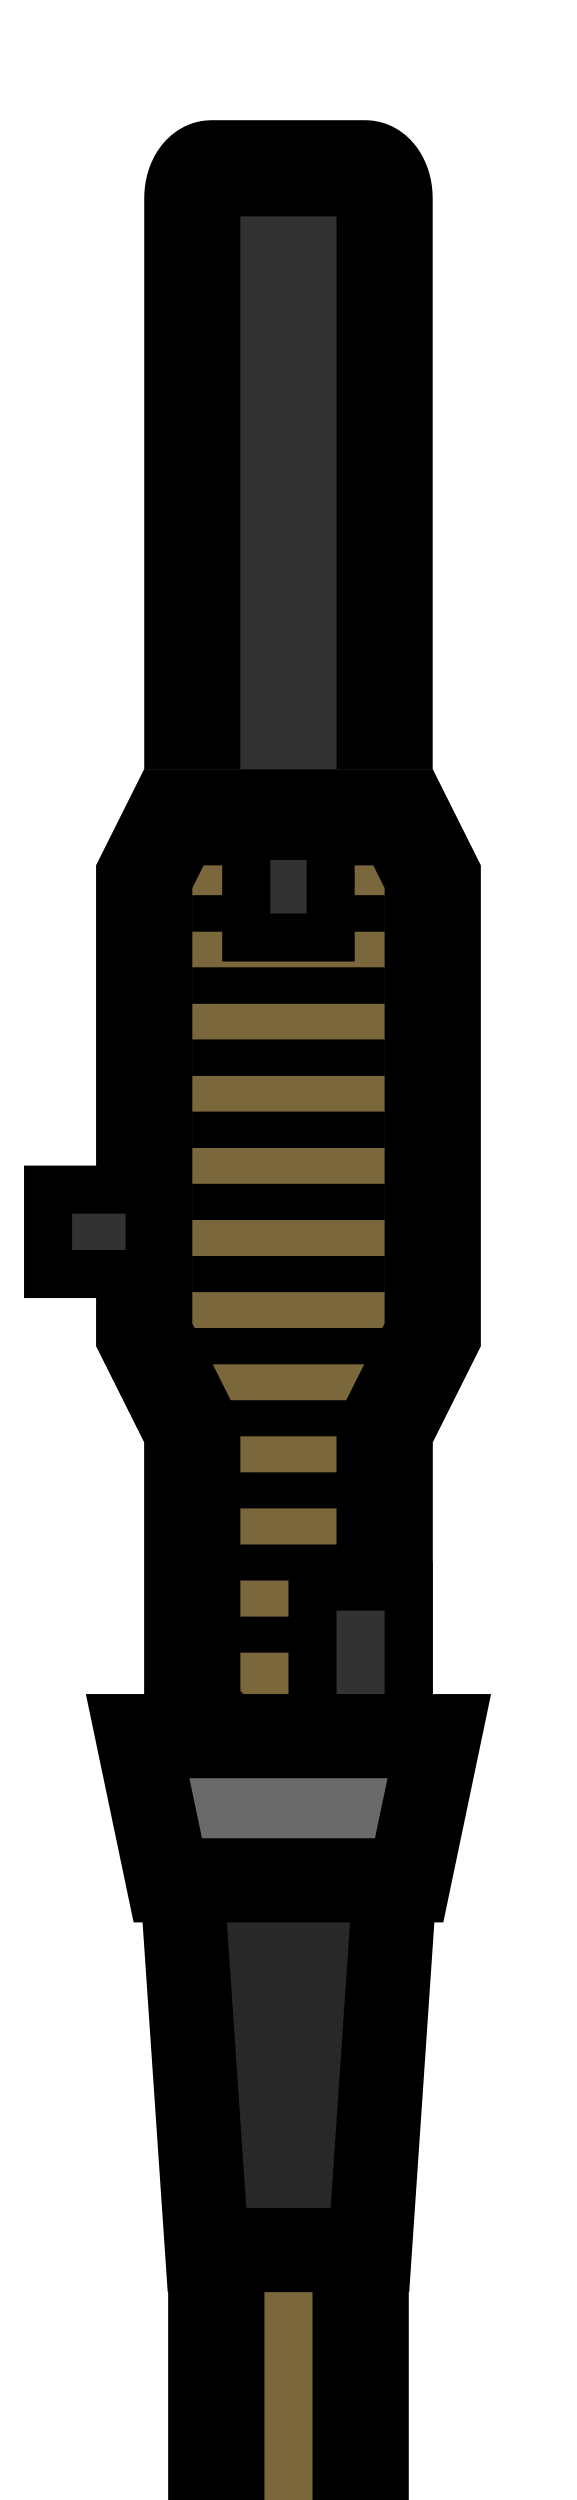
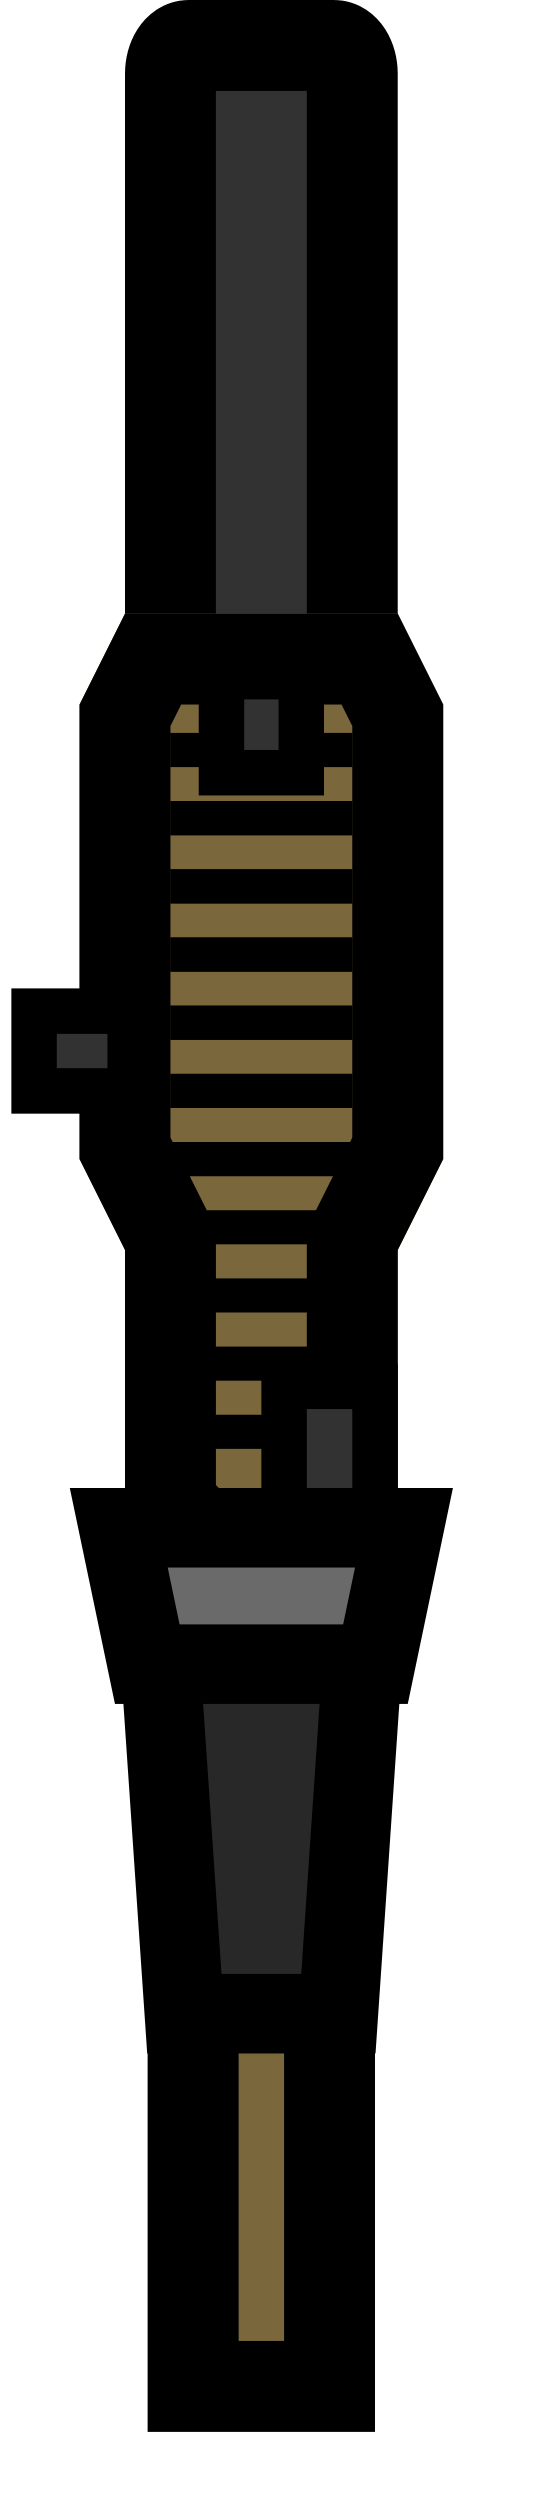
- <svg xmlns="http://www.w3.org/2000/svg" width="48" height="208" version="1.1" id="svg912">
+ <svg xmlns="http://www.w3.org/2000/svg" width="48" height="220" version="1.1" id="svg912" viewBox="1 16 48 208">
  <defs id="defs908">
    <clipPath id="a">
      <rect ry="3.836" rx="2.469" y="280.067" x="0.529" height="16.933" width="3.704" stroke-miterlimit="10" id="rect902" style="fill:#8f8f8f;stroke-width:2.286;stroke-miterlimit:10" />
    </clipPath>
    <clipPath id="b">
      <rect width="3.704" height="16.933" x="0.529" y="280.067" rx="2.469" ry="3.836" clip-path="url(#a)" stroke-miterlimit="10" id="rect905" style="fill:#8f8f8f;stroke-width:2.286;stroke-miterlimit:10" />
    </clipPath>
    <clipPath clipPathUnits="userSpaceOnUse" id="clipPath862">
      <path id="path864" d="M 35.471,67.412 37.765,72 v 85.412 L 30.882,162 H 17.118 l -6.882,-4.588 V 72 l 2.294,-4.588 z" style="fill:#515151;stroke-width:11.471;stroke-miterlimit:10;stroke-opacity:0.49" />
    </clipPath>
    <clipPath clipPathUnits="userSpaceOnUse" id="clipPath952">
      <path style="fill:#515151;stroke-width:10.001;stroke-miterlimit:10;stroke-opacity:0.49" d="m 34,50.525 v 56 l 2,4 v 68 L 34,180 v 16 H 14 v -16 l -2,-1.475 v -68 l 2,-4 V 50.525 Z" id="path954" />
    </clipPath>
    <clipPath clipPathUnits="userSpaceOnUse" id="clipPath1052">
      <path style="fill:#515151;stroke-width:10.001;stroke-miterlimit:10;stroke-opacity:0.49" d="m 36,64 4,8 v 40 l -4,8 3e-6,16 -4,4 2,22 v 6 56 H 14 v -56 -6 l 2,-22 -4,-4 -3e-6,-16 L 8,112 V 72 l 4,-8 z" id="path1054" />
    </clipPath>
    <clipPath clipPathUnits="userSpaceOnUse" id="clipPath852">
      <path id="path854" d="m 36,64 4,8 v 40 l -4,8 3e-6,24 -4,4 2,14 v 6 56 H 14 v -56 -6 l 2,-14 -4,-4 -3e-6,-24 L 8,112 V 72 l 4,-8 z" style="fill:#7b673c;fill-opacity:1;stroke-width:10.001;stroke-miterlimit:10;stroke-opacity:0.49" />
    </clipPath>
  </defs>
  <rect ry="2.493" rx="1.6" y="14" x="16" height="58" width="16" id="rect888" style="fill:#323232;fill-opacity:1;stroke:#000000;stroke-width:8;stroke-linecap:butt;stroke-linejoin:miter;stroke-miterlimit:4;stroke-dasharray:none;stroke-opacity:1" />
  <path style="fill:#7b673c;fill-opacity:1;stroke-width:16;stroke-miterlimit:10;stroke-opacity:1;stroke:#000000;stroke-dasharray:none" d="m 36,64 4,8 v 40 l -4,8 3e-6,24 -4,4 2,14 v 6 56 H 14 v -56 -6 l 2,-14 -4,-4 -3e-6,-24 L 8,112 V 72 l 4,-8 z" id="path850" clip-path="url(#clipPath852)" />
  <path style="fill:none;stroke:#000000;stroke-width:3;stroke-linecap:butt;stroke-linejoin:miter;stroke-miterlimit:4;stroke-dasharray:none;stroke-opacity:1" d="M 16,76 H 32" id="path931" />
  <path id="path933" d="M 16,82 H 32" style="fill:none;stroke:#000000;stroke-width:3;stroke-linecap:butt;stroke-linejoin:miter;stroke-miterlimit:4;stroke-dasharray:none;stroke-opacity:1" />
  <path style="fill:none;stroke:#000000;stroke-width:3;stroke-linecap:butt;stroke-linejoin:miter;stroke-miterlimit:4;stroke-dasharray:none;stroke-opacity:1" d="M 16,88 H 32" id="path935" />
  <path id="path937" d="M 16,94 H 32" style="fill:none;stroke:#000000;stroke-width:3;stroke-linecap:butt;stroke-linejoin:miter;stroke-miterlimit:4;stroke-dasharray:none;stroke-opacity:1" />
  <path style="fill:none;stroke:#000000;stroke-width:3;stroke-linecap:butt;stroke-linejoin:miter;stroke-miterlimit:4;stroke-dasharray:none;stroke-opacity:1" d="M 16,100 H 32" id="path939" />
  <path id="path941" d="M 16,106 H 32" style="fill:none;stroke:#000000;stroke-width:3;stroke-linecap:butt;stroke-linejoin:miter;stroke-miterlimit:4;stroke-dasharray:none;stroke-opacity:1" />
  <path style="fill:none;stroke:#000000;stroke-width:3;stroke-linecap:butt;stroke-linejoin:miter;stroke-miterlimit:4;stroke-dasharray:none;stroke-opacity:1" d="M 16,112 H 32" id="path943" />
  <path id="path945" d="M 16,76 H 32" style="fill:none;stroke:#000000;stroke-width:3;stroke-linecap:butt;stroke-linejoin:miter;stroke-miterlimit:4;stroke-dasharray:none;stroke-opacity:1" />
  <path style="fill:none;stroke:#000000;stroke-width:3;stroke-linecap:butt;stroke-linejoin:miter;stroke-miterlimit:4;stroke-dasharray:none;stroke-opacity:1" d="M 16,82 H 32" id="path947" />
  <path id="path949" d="M 16,88 H 32" style="fill:none;stroke:#000000;stroke-width:3;stroke-linecap:butt;stroke-linejoin:miter;stroke-miterlimit:4;stroke-dasharray:none;stroke-opacity:1" />
  <path style="fill:none;stroke:#000000;stroke-width:3;stroke-linecap:butt;stroke-linejoin:miter;stroke-miterlimit:4;stroke-dasharray:none;stroke-opacity:1" d="M 16,94 H 32" id="path951" />
  <path id="path953" d="M 16,100 H 32" style="fill:none;stroke:#000000;stroke-width:3;stroke-linecap:butt;stroke-linejoin:miter;stroke-miterlimit:4;stroke-dasharray:none;stroke-opacity:1" />
  <path style="fill:none;stroke:#000000;stroke-width:3;stroke-linecap:butt;stroke-linejoin:miter;stroke-miterlimit:4;stroke-dasharray:none;stroke-opacity:1" d="M 16,106 H 32" id="path955" />
  <path id="path957" d="M 16,112 H 32" style="fill:none;stroke:#000000;stroke-width:3;stroke-linecap:butt;stroke-linejoin:miter;stroke-miterlimit:4;stroke-dasharray:none;stroke-opacity:1" />
  <path style="fill:#282828;fill-opacity:1;stroke:#000000;stroke-width:7;stroke-linecap:butt;stroke-linejoin:miter;stroke-miterlimit:4;stroke-dasharray:none;stroke-opacity:1" d="M 30.777,187.205 H 17.223 L 14.964,154 h 18.072 z" id="rect889" />
  <path id="path1002" d="M 16,118 H 32" style="fill:none;stroke:#000000;stroke-width:3;stroke-linecap:butt;stroke-linejoin:miter;stroke-miterlimit:4;stroke-dasharray:none;stroke-opacity:1" />
  <path style="fill:none;stroke:#000000;stroke-width:3;stroke-linecap:butt;stroke-linejoin:miter;stroke-miterlimit:4;stroke-dasharray:none;stroke-opacity:1" d="M 16,124 H 32" id="path1004" />
  <rect y="-12.453" x="98.978" height="8.453" width="7.022" id="rect1037" style="fill:#323232;fill-opacity:1;stroke:#000000;stroke-width:4;stroke-linecap:butt;stroke-linejoin:miter;stroke-miterlimit:10;stroke-dasharray:none;stroke-opacity:1" transform="rotate(90)" />
  <rect style="fill:#323232;fill-opacity:1;stroke:#000000;stroke-width:4;stroke-linecap:butt;stroke-linejoin:miter;stroke-miterlimit:10;stroke-dasharray:none;stroke-opacity:1" id="rect998" width="7.022" height="8.453" x="20.489" y="69.547" />
  <path style="fill:none;stroke:#000000;stroke-width:3;stroke-linecap:butt;stroke-linejoin:miter;stroke-miterlimit:4;stroke-dasharray:none;stroke-opacity:1" d="M 16,130 H 32" id="path856" />
  <path style="fill:none;stroke:#000000;stroke-width:3;stroke-linecap:butt;stroke-linejoin:miter;stroke-miterlimit:4;stroke-dasharray:none;stroke-opacity:1" d="M 16,136 H 32" id="path858" />
  <rect transform="rotate(90)" style="fill:#323232;fill-opacity:1;stroke:#000000;stroke-width:4;stroke-linecap:butt;stroke-linejoin:miter;stroke-miterlimit:10;stroke-dasharray:none;stroke-opacity:1" id="rect862" width="19.022" height="8" x="132" y="-34" />
  <path id="path892-4" d="M 34.04,156.445 H 13.96 l -2.51,-12 h 25.1 z" style="fill:#6a6a6a;fill-opacity:1;stroke:#000000;stroke-width:7;stroke-linecap:butt;stroke-linejoin:miter;stroke-miterlimit:4;stroke-dasharray:none;stroke-opacity:1" />
</svg>
